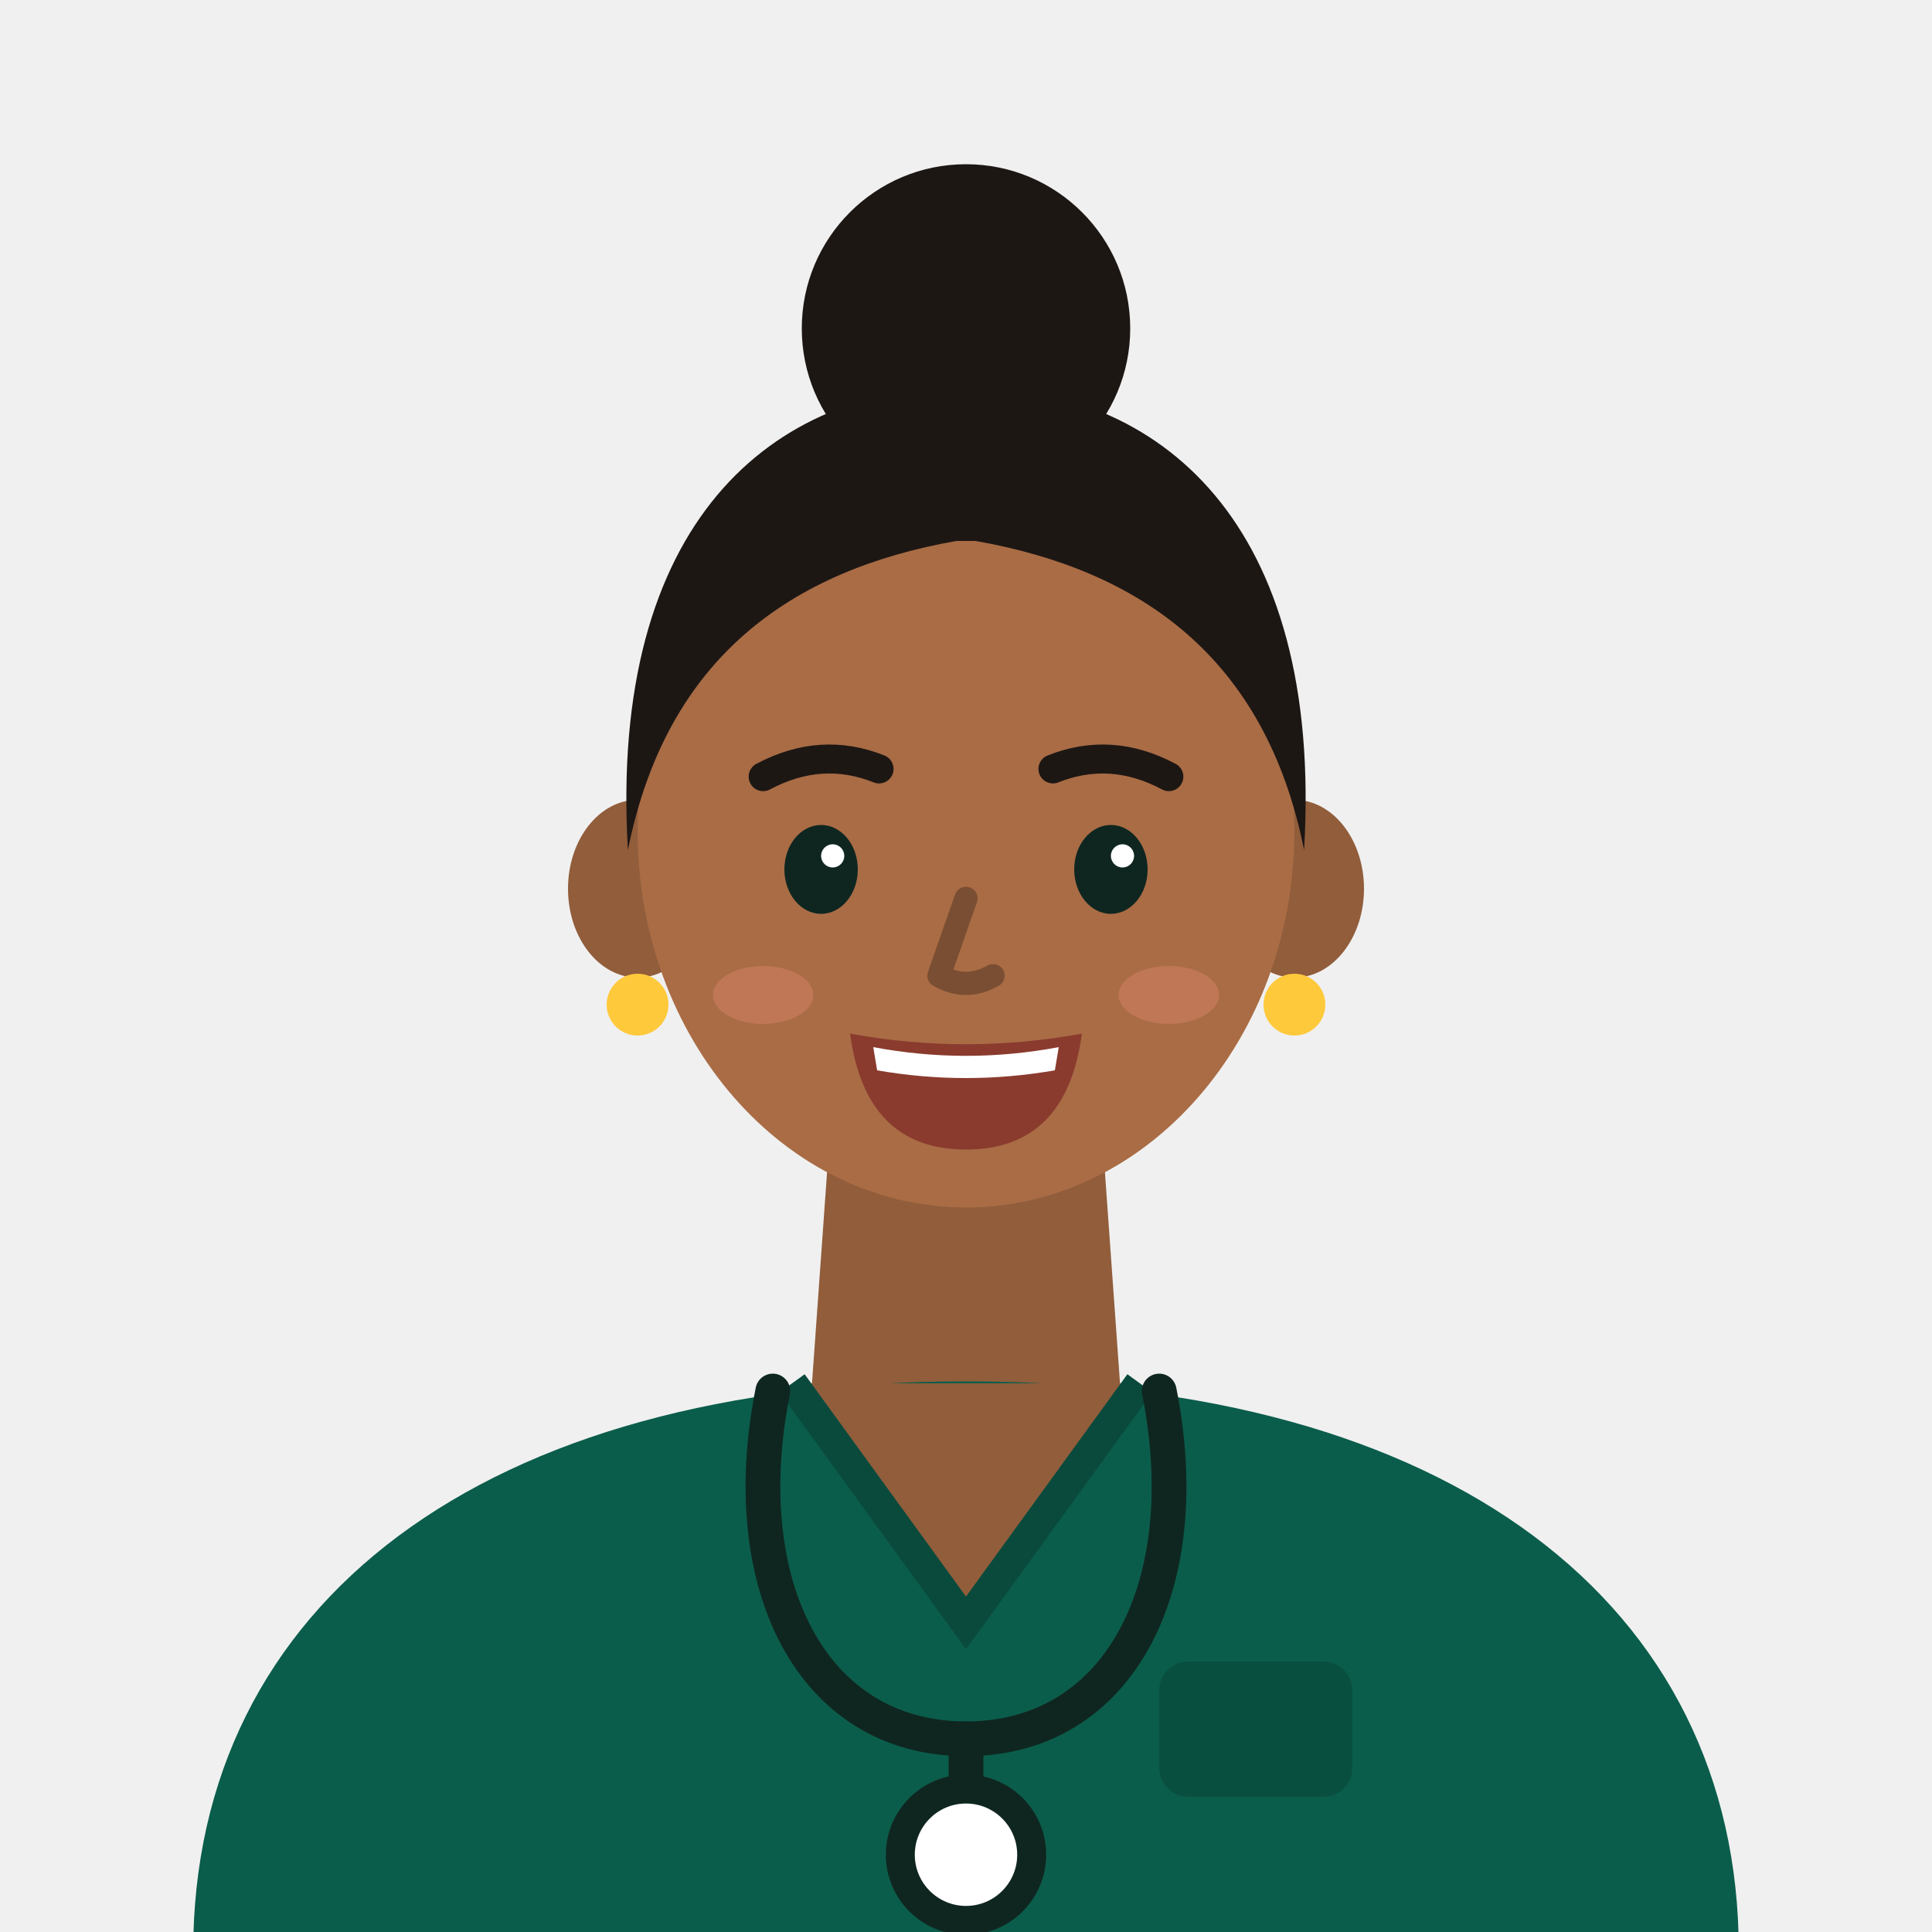
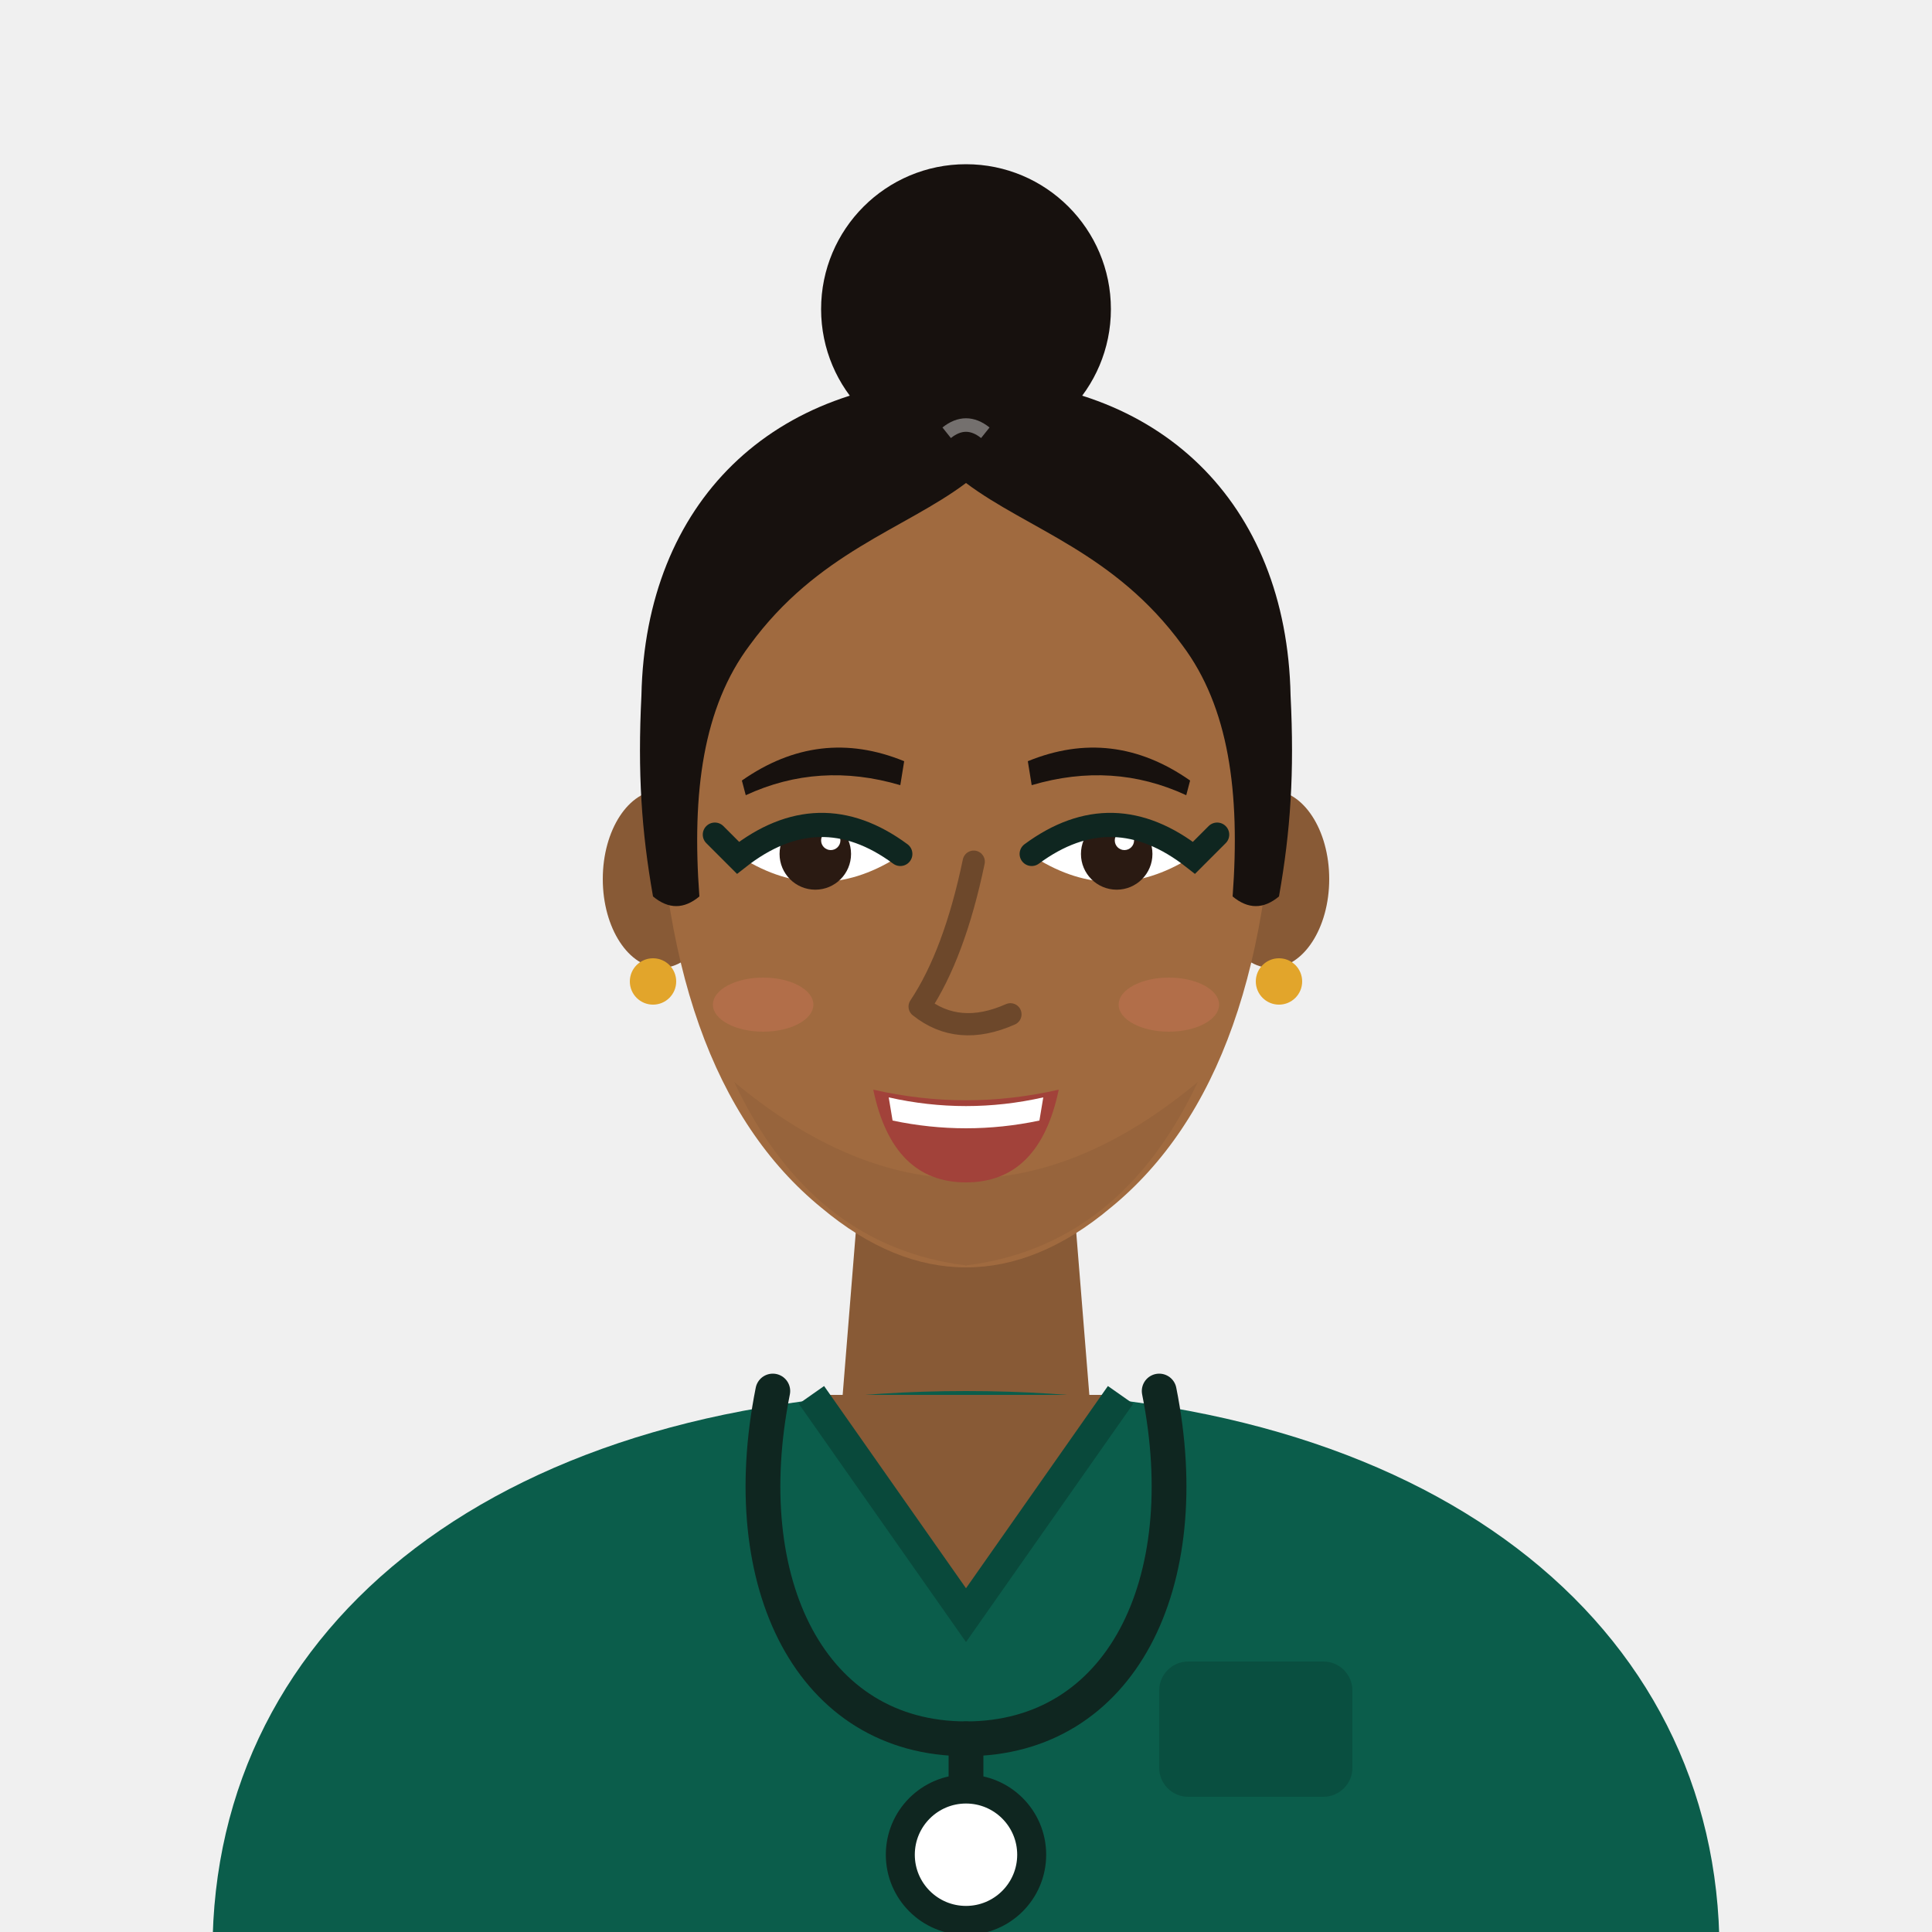
<svg xmlns="http://www.w3.org/2000/svg" viewBox="0 0 100 100" width="400" height="400">
-   <circle cx="50" cy="17" r="8.5" fill="#1d1714" />
-   <path d="M43 58L57 58L58 72L42 72Z" fill="#915d3b" />
-   <path d="M10 101C10 83 25 71.5 50 71.5C75 71.5 90 83 90 101Z" fill="#0b5d4b" />
-   <path d="M41 71.6L50 84L59 71.6Z" fill="#915d3b" />
-   <path d="M41 71.6L50 84L59 71.6" fill="none" stroke="#094a3c" stroke-width="1.6" />
+   <circle cx="50" cy="16" r="7.5" fill="#17110e" />
+   <path d="M44.6 60L55.4 60L56.4 72.4L43.6 72.4Z" fill="#885a36" />
+   <path d="M11 101C11 84 26 72 50 72C74 72 89 84 89 101Z" fill="#0b5d4b" />
+   <path d="M42 72.2L50 83.6L58 72.2Z" fill="#885a36" />
+   <path d="M42 72.2L50 83.6L58 72.2" fill="none" stroke="#09493b" stroke-width="1.6" />
  <rect x="60" y="86" width="10" height="7" rx="1.5" fill="#094f40" />
-   <ellipse cx="33" cy="46" rx="3.6" ry="4.6" fill="#915d3b" />
-   <ellipse cx="67" cy="46" rx="3.6" ry="4.6" fill="#915d3b" />
-   <ellipse cx="50" cy="43" rx="17" ry="19.5" fill="#a96c45" />
-   <ellipse cx="42.5" cy="45" rx="1.9" ry="2.3" fill="#0f2620" />
-   <ellipse cx="57.5" cy="45" rx="1.9" ry="2.3" fill="#0f2620" />
-   <circle cx="43.1" cy="44.3" r=".6" fill="#fff" />
-   <circle cx="58.1" cy="44.3" r=".6" fill="#fff" />
-   <path d="M39.5 40.2Q42.5 38.6 45.5 39.8M54.5 39.8Q57.5 38.6 60.5 40.2" fill="none" stroke="#1d1714" stroke-width="1.5" stroke-linecap="round" />
-   <path d="M50 46.5L48.6 50.5Q50 51.3 51.4 50.5" fill="none" stroke="#7a4e32" stroke-width="1.2" stroke-linecap="round" stroke-linejoin="round" />
-   <ellipse cx="39.5" cy="51.5" rx="2.6" ry="1.5" fill="#e88b73" opacity=".35" />
-   <ellipse cx="60.5" cy="51.5" rx="2.6" ry="1.5" fill="#e88b73" opacity=".35" />
-   <path d="M44 53.5Q50 54.6 56 53.5Q55.2 59.5 50 59.5Q44.8 59.5 44 53.5Z" fill="#8a3b2e" />
-   <path d="M45.2 54.2Q50 55.1 54.8 54.2L54.6 55.4Q50 56.2 45.4 55.4Z" fill="#fff" />
-   <path d="M32.5 44C31.5 27 40 20 50 20C60 20 68.5 27 67.5 44C65.5 34 59 29.5 50.5 28C50 28 49.5 28 49.5 28C41 29.5 34.5 34 32.5 44Z" fill="#1d1714" />
-   <circle cx="33" cy="52" r="1.6" fill="#ffc93c" />
-   <circle cx="67" cy="52" r="1.6" fill="#ffc93c" />
+   <ellipse cx="34.2" cy="45.5" rx="3" ry="4.6" fill="#885a36" />
+   <ellipse cx="65.8" cy="45.5" rx="3" ry="4.6" fill="#885a36" />
+   <path d="M34 38C34 26 41 20.5 50 20.5C59 20.5 66 26 66 38C66 50 63 58 57.5 62.5C55 64.6 52.5 65.6 50 65.6C47.5 65.6 45 64.6 42.5 62.5C37 58 34 50 34 38Z" fill="#a06a3f" />
+   <path d="M38 56Q50 66 62 56Q58 64.5 50 65.5Q42 64.5 38 56Z" fill="#885a36" opacity=".35" />
+   <path d="M38.4 44.4Q42.4 41.4 46.4 44.4Q42.4 46.9 38.4 44.4Z" fill="#fff" />
+   <circle cx="42.2" cy="44.2" r="1.85" fill="#2a1a12" />
+   <circle cx="43" cy="43.5" r=".5" fill="#fff" />
+   <path d="M37 43.2L38.2 44.4Q42.4 41.1 46.6 44.2" fill="none" stroke="#0f2620" stroke-width="1.25" stroke-linecap="round" />
+   <path d="M53.6 44.4Q57.6 41.4 61.6 44.4Q57.6 46.9 53.6 44.4Z" fill="#fff" />
+   <circle cx="57.8" cy="44.2" r="1.85" fill="#2a1a12" />
+   <circle cx="58.2" cy="43.5" r=".5" fill="#fff" />
+   <path d="M53.4 44.2Q57.6 41.1 61.8 44.4L63 43.2" fill="none" stroke="#0f2620" stroke-width="1.25" stroke-linecap="round" />
+   <path d="M38.4 40.4Q42.4 37.6 46.8 39.4L46.6 40.64Q42.4 39.4  38.6 41.16Z" fill="#17110e" />
+   <path d="M61.6 40.4Q57.6 37.6 53.2 39.4L53.4 40.64Q57.6 39.4 61.4 41.16Z" fill="#17110e" />
+   <path d="M50.4 44.6Q49.4 49.4 47.6 52.1Q49.6 53.7 52.3 52.5" fill="none" stroke="#6d482b" stroke-width="1.15" stroke-linecap="round" stroke-linejoin="round" />
+   <ellipse cx="39.5" cy="52" rx="2.6" ry="1.4" fill="#d9775e" opacity="0.32" />
+   <ellipse cx="60.5" cy="52" rx="2.6" ry="1.4" fill="#d9775e" opacity="0.32" />
+   <path d="M45.2 56.4Q50 57.5 54.8 56.4Q53.8 61.2 50 61.2Q46.2 61.2 45.2 56.4Z" fill="#a2423a" />
+   <path d="M46 56.8Q50 57.7 54 56.8L53.8 58Q50 58.8 46.2 58Z" fill="#fff" />
+   <path d="M50 19.6C40 19.6 33.4 26 33.2 36C33 40 33.2 43 33.8 46.4Q35 47.4 36.2 46.4C35.8 41 36.4 36.6 38.8 33.4C42.3 28.6 46.8 27.4 50 25C53.2 27.4 57.7 28.6 61.2 33.4C63.6 36.6 64.2 41 63.8 46.4Q65 47.4 66.2 46.4C66.8 43 67 40 66.8 36C66.6 26 60 19.6 50 19.6Z" fill="#17110e" />
+   <path d="M49 22.4Q50 21.6 51 22.4" fill="none" stroke="#74706e" stroke-width=".7" />
+   <circle cx="33.8" cy="50.8" r="1.2" fill="#e2a52b" />
+   <circle cx="66.2" cy="50.8" r="1.2" fill="#e2a52b" />
  <g fill="none" stroke="#0f2620" stroke-width="1.8" stroke-linecap="round">
    <path d="M40 72C38 82 42 90 50 90C58 90 62 82 60 72" />
    <path d="M50 90V93" />
  </g>
  <circle cx="50" cy="96" r="3.4" fill="#ffffff" stroke="#0f2620" stroke-width="1.5" />
</svg>
